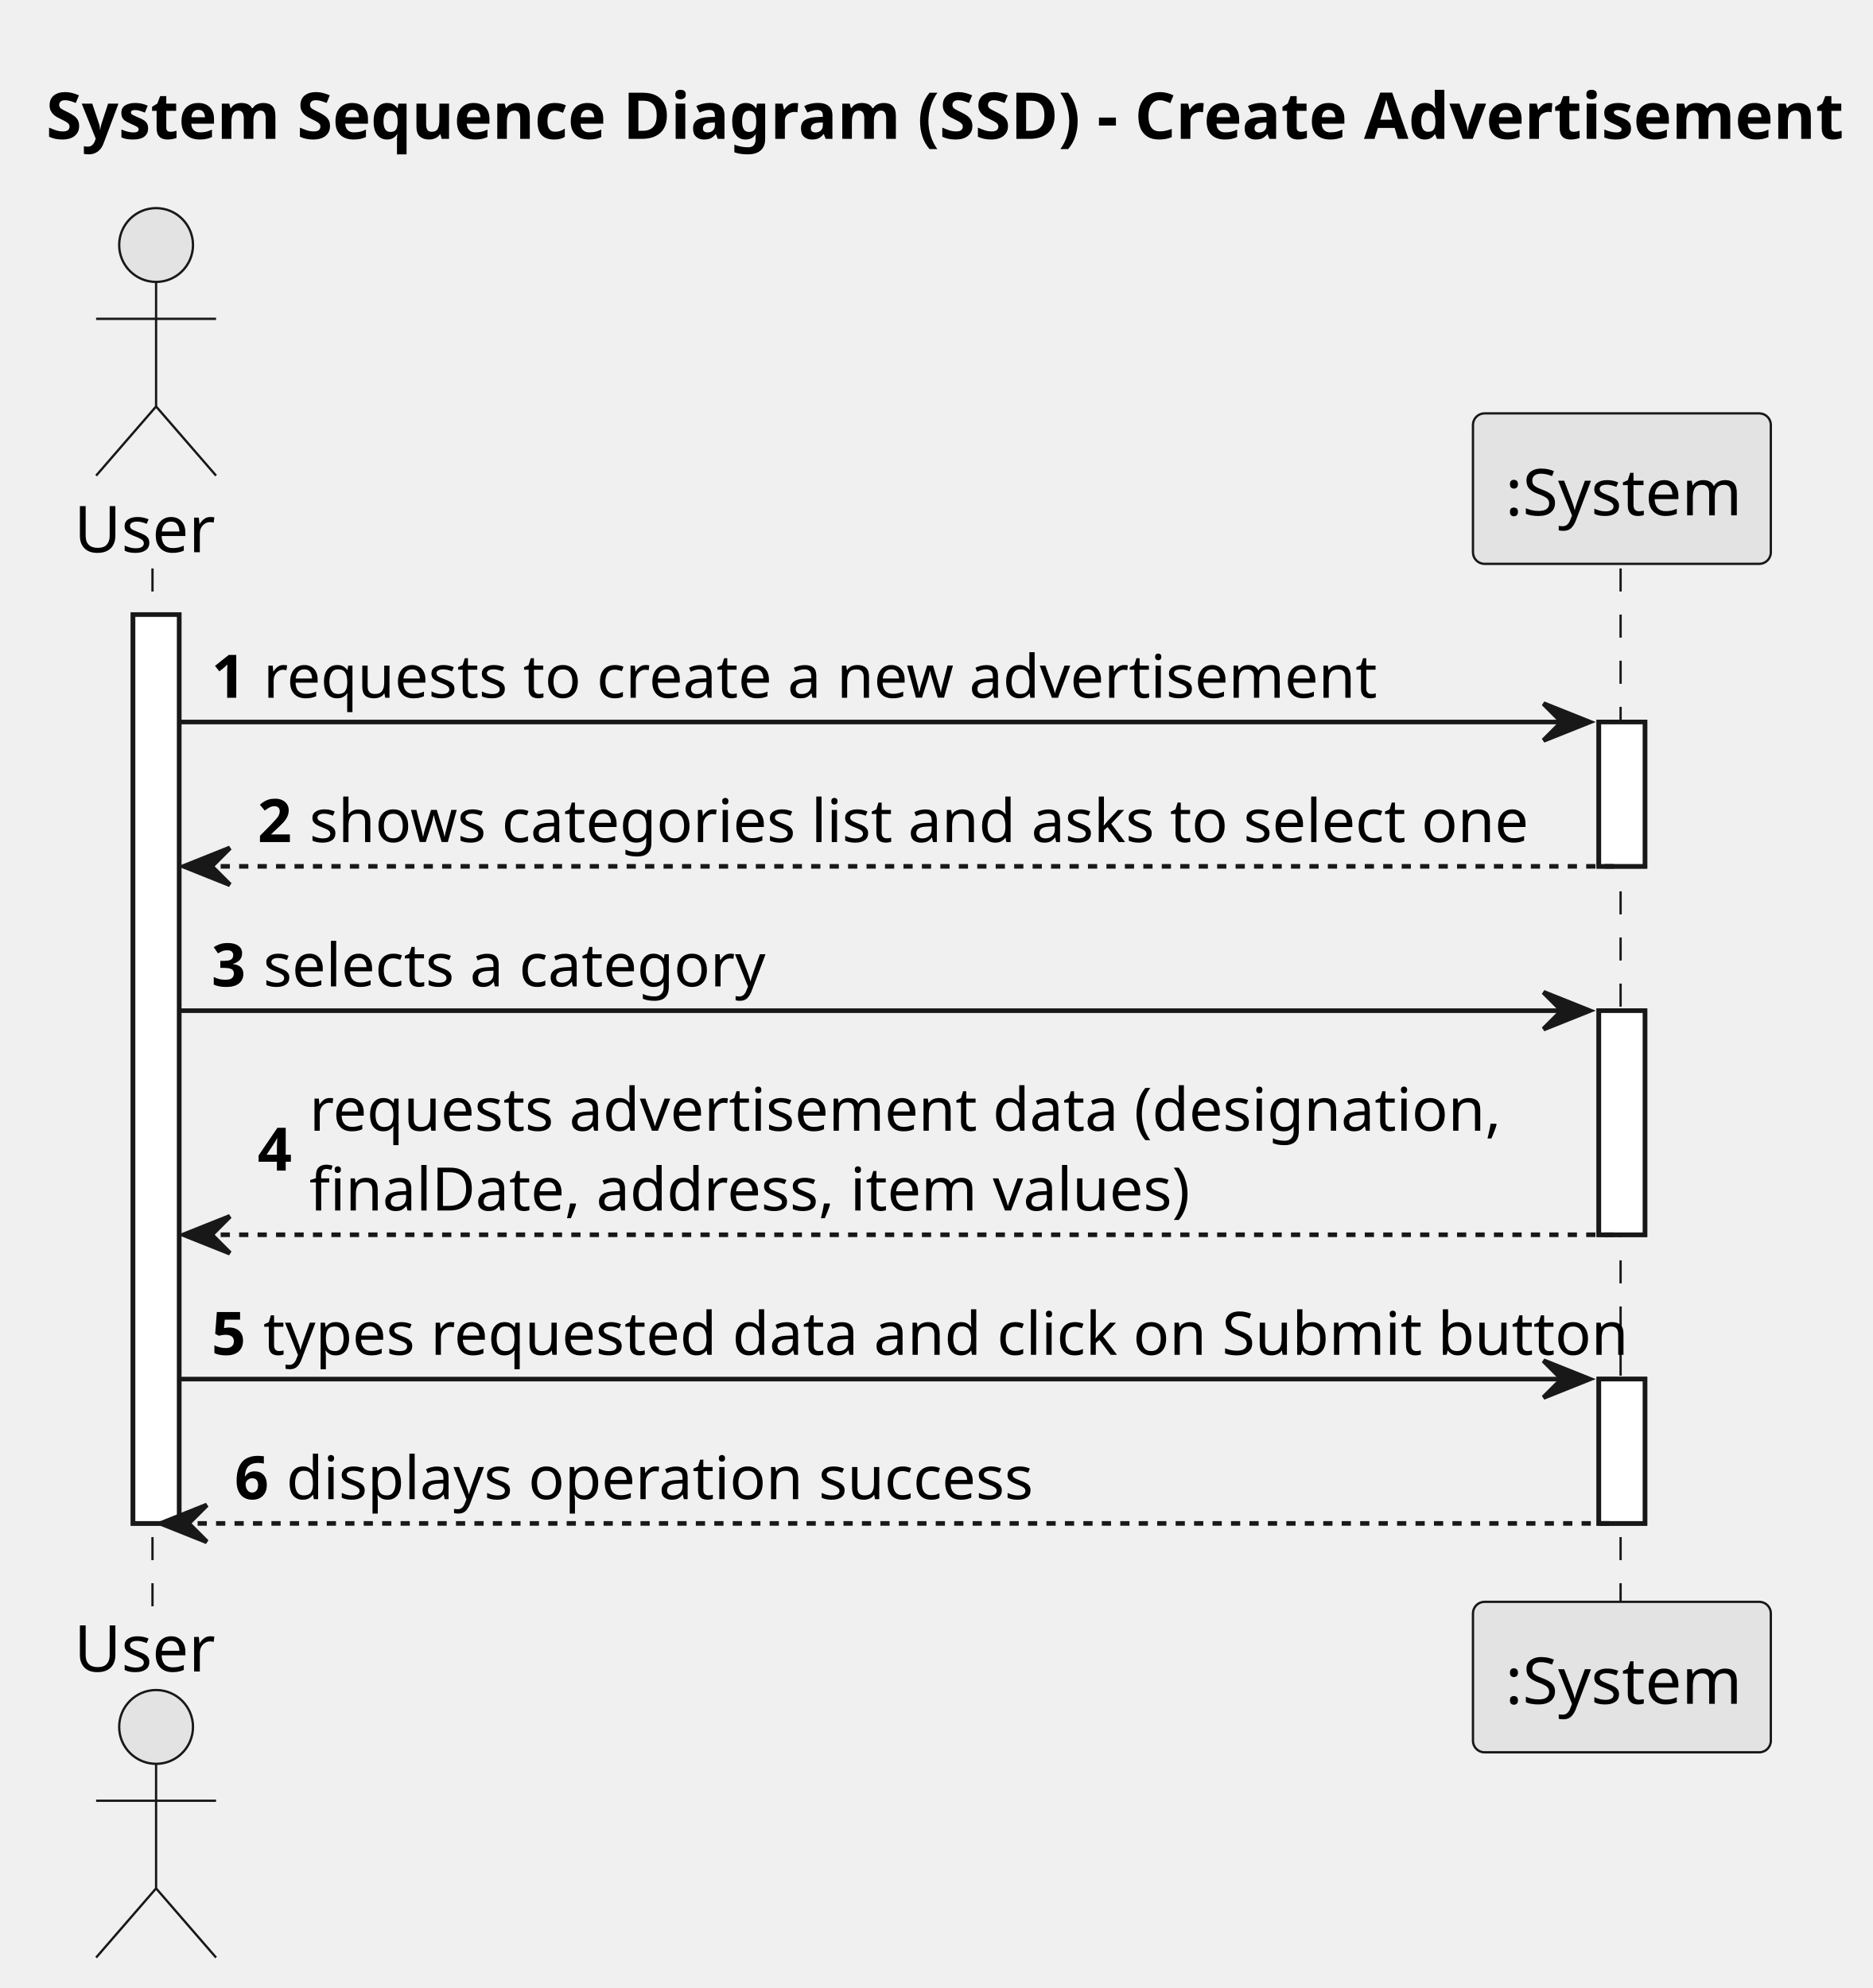
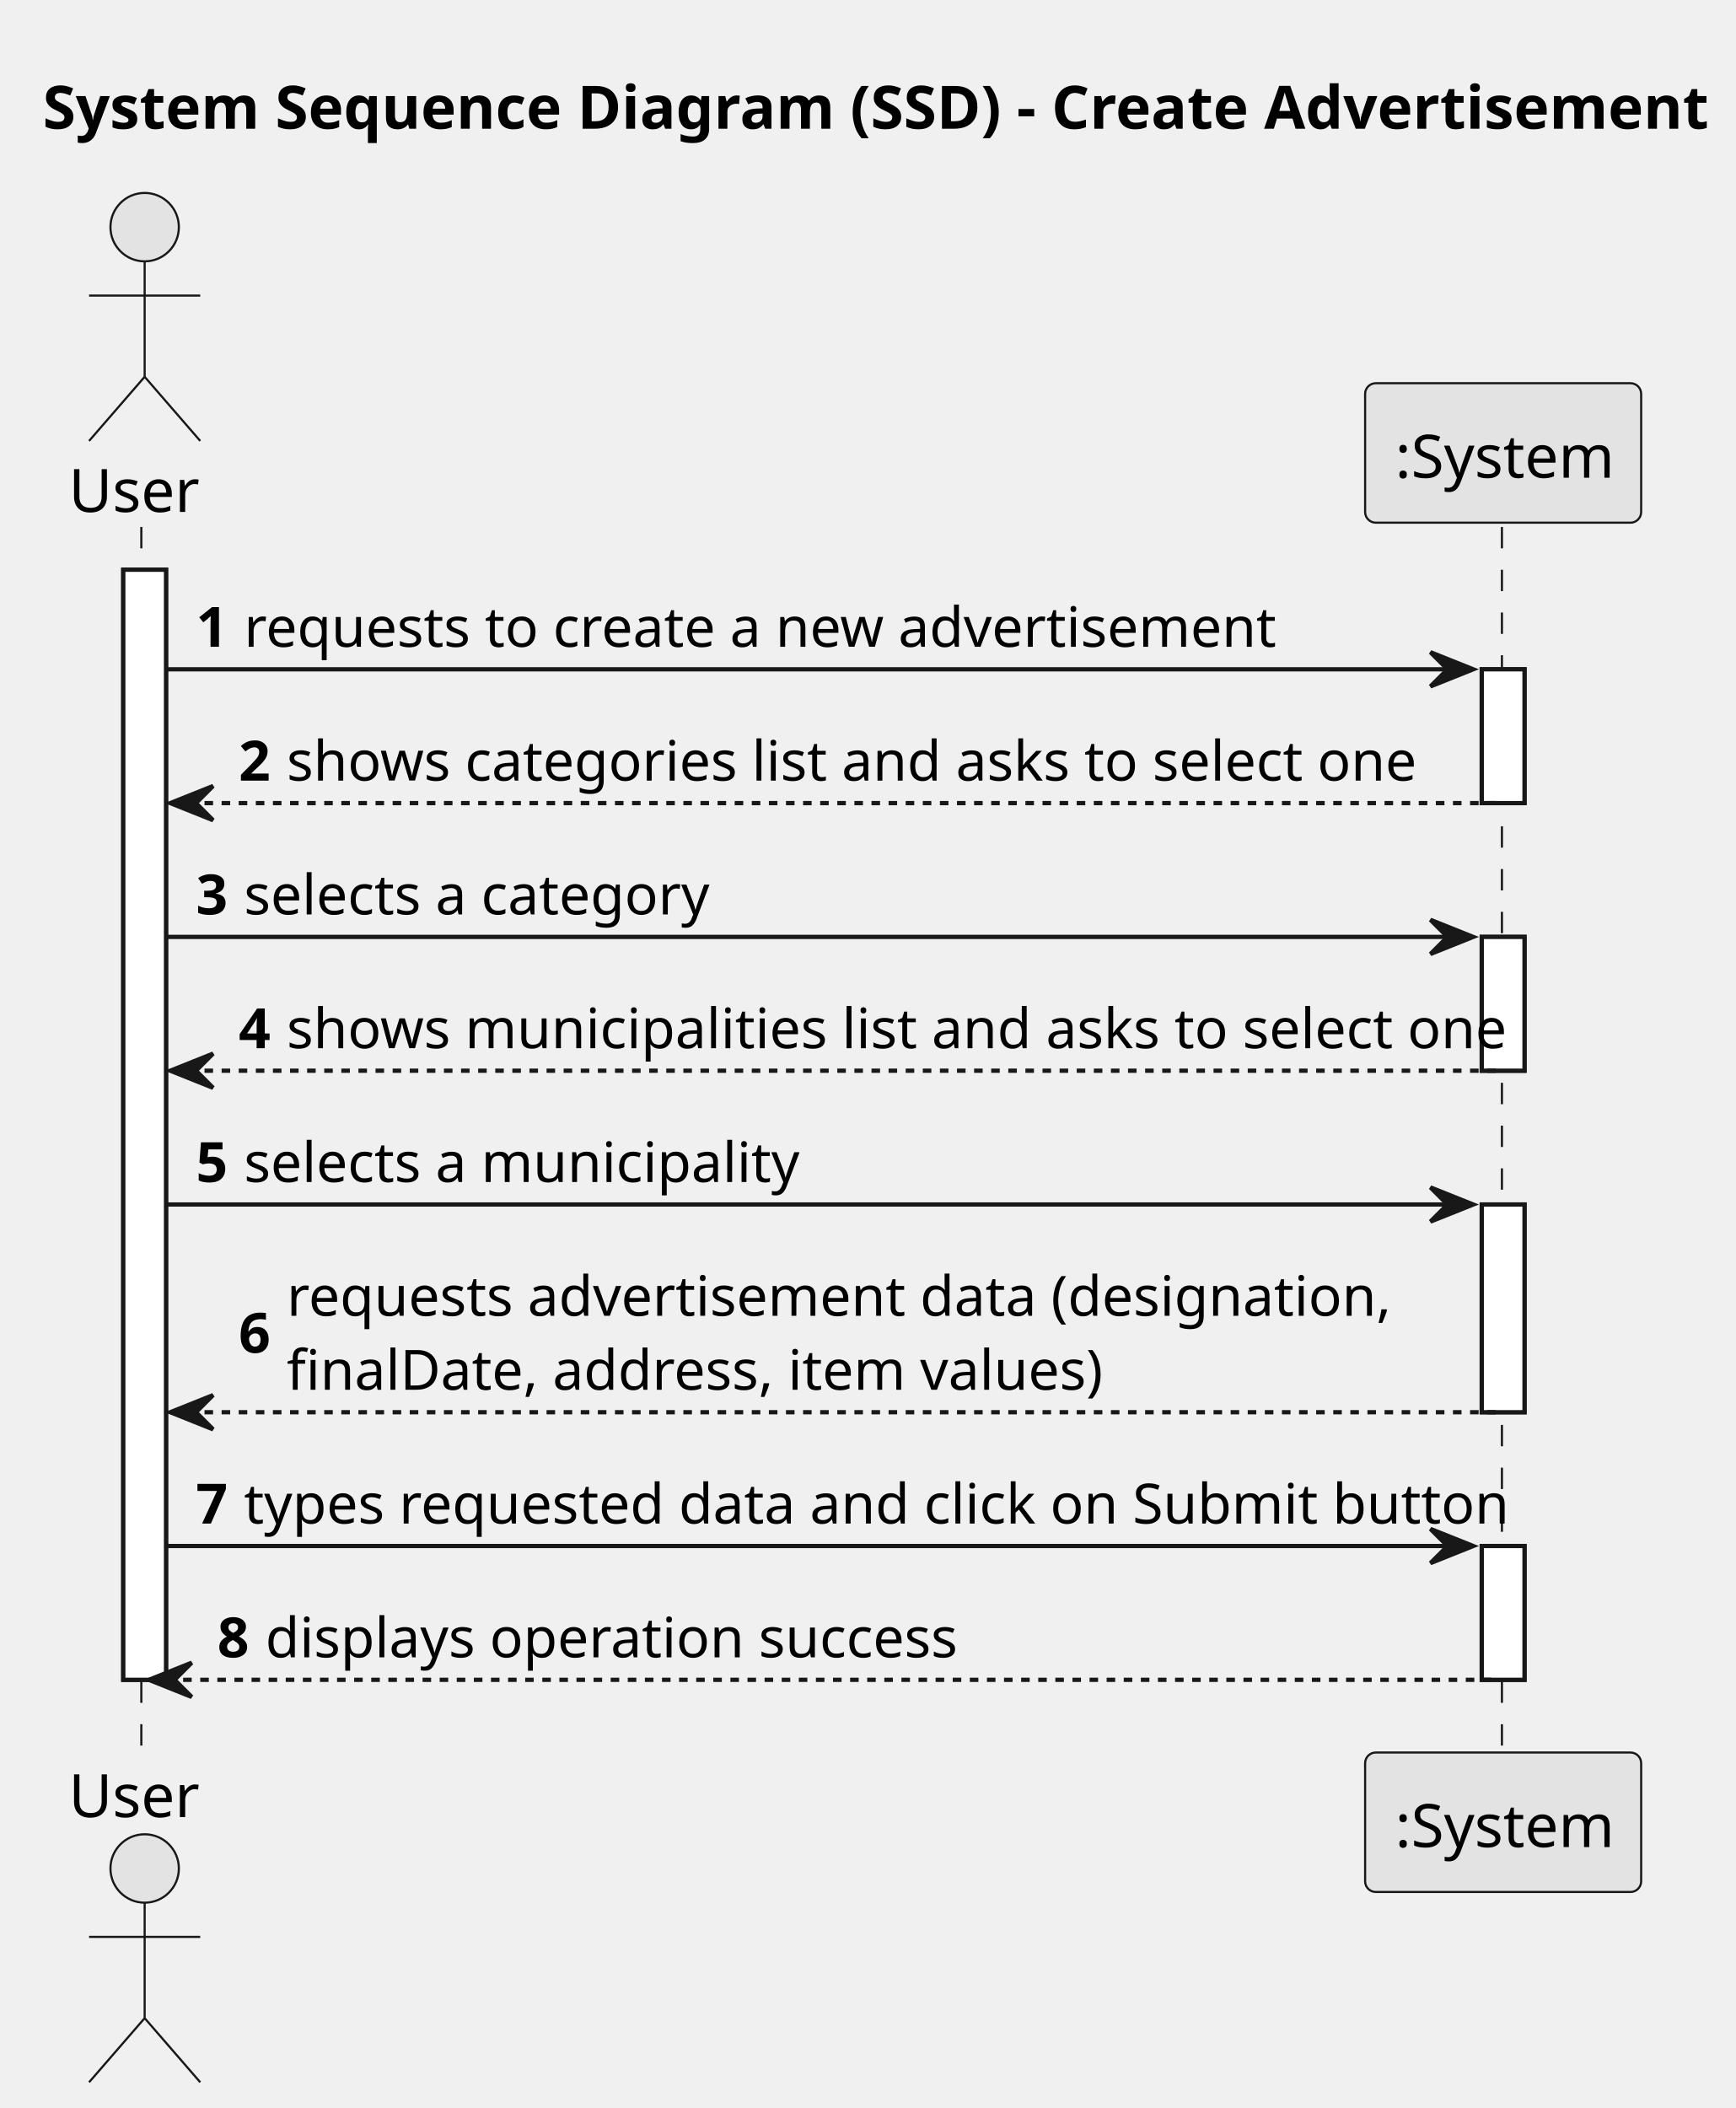
- <svg xmlns="http://www.w3.org/2000/svg" contentStyleType="text/css" height="431px" preserveAspectRatio="none" style="width:406px;height:431px;background:#FFFFFF;" version="1.1" viewBox="0 0 406 431" width="406px" zoomAndPan="magnify">
+ <svg xmlns="http://www.w3.org/2000/svg" contentStyleType="text/css" height="493px" preserveAspectRatio="none" style="width:406px;height:493px;background:#FFFFFF;" version="1.1" viewBox="0 0 406 493" width="406px" zoomAndPan="magnify">
  <defs />
  <g>
    <text fill="#000000" font-family="sans-serif" font-size="14" font-weight="bold" lengthAdjust="spacing" textLength="378.909" x="10" y="30.107">System Sequence Diagram (SSD) - Create Advertisement</text>
-     <rect fill="#FFFFFF" height="197.037" style="stroke:#181818;stroke-width:1.0;" width="10" x="28.834" y="133.242" />
+     <rect fill="#FFFFFF" height="259.619" style="stroke:#181818;stroke-width:1.0;" width="10" x="28.834" y="133.242" />
    <rect fill="#FFFFFF" height="31.291" style="stroke:#181818;stroke-width:1.0;" width="10" x="346.571" y="156.533" />
-     <rect fill="#FFFFFF" height="48.582" style="stroke:#181818;stroke-width:1.0;" width="10" x="346.571" y="219.115" />
-     <rect fill="#FFFFFF" height="31.291" style="stroke:#181818;stroke-width:1.0;" width="10" x="346.571" y="298.988" />
-     <line style="stroke:#181818;stroke-width:0.5;stroke-dasharray:5.0,5.0;" x1="33.055" x2="33.055" y1="123.242" y2="348.279" />
-     <line style="stroke:#181818;stroke-width:0.5;stroke-dasharray:5.0,5.0;" x1="351.289" x2="351.289" y1="123.242" y2="348.279" />
+     <rect fill="#FFFFFF" height="31.291" style="stroke:#181818;stroke-width:1.0;" width="10" x="346.571" y="219.115" />
+     <rect fill="#FFFFFF" height="48.582" style="stroke:#181818;stroke-width:1.0;" width="10" x="346.571" y="281.697" />
+     <rect fill="#FFFFFF" height="31.291" style="stroke:#181818;stroke-width:1.0;" width="10" x="346.571" y="361.57" />
+     <line style="stroke:#181818;stroke-width:0.5;stroke-dasharray:5.0,5.0;" x1="33.055" x2="33.055" y1="123.242" y2="410.861" />
+     <line style="stroke:#181818;stroke-width:0.5;stroke-dasharray:5.0,5.0;" x1="351.289" x2="351.289" y1="123.242" y2="410.861" />
    <text fill="#000000" font-family="sans-serif" font-size="14" lengthAdjust="spacing" textLength="29.559" x="16.055" y="119.728">User</text>
    <ellipse cx="33.834" cy="53.121" fill="#E3E3E3" rx="8" ry="8" style="stroke:#181818;stroke-width:0.5;" />
    <path d="M33.834,61.121 L33.834,88.121 M20.834,69.121 L46.834,69.121 M33.834,88.121 L20.834,103.121 M33.834,88.121 L46.834,103.121 " fill="none" style="stroke:#181818;stroke-width:0.5;" />
-     <text fill="#000000" font-family="sans-serif" font-size="14" lengthAdjust="spacing" textLength="29.559" x="16.055" y="362.387">User</text>
-     <ellipse cx="33.834" cy="374.4" fill="#E3E3E3" rx="8" ry="8" style="stroke:#181818;stroke-width:0.5;" />
-     <path d="M33.834,382.4 L33.834,409.4 M20.834,390.4 L46.834,390.4 M33.834,409.4 L20.834,424.4 M33.834,409.4 L46.834,424.4 " fill="none" style="stroke:#181818;stroke-width:0.5;" />
+     <text fill="#000000" font-family="sans-serif" font-size="14" lengthAdjust="spacing" textLength="29.559" x="16.055" y="424.969">User</text>
+     <ellipse cx="33.834" cy="436.982" fill="#E3E3E3" rx="8" ry="8" style="stroke:#181818;stroke-width:0.5;" />
+     <path d="M33.834,444.982 L33.834,471.982 M20.834,452.982 L46.834,452.982 M33.834,471.982 L20.834,486.982 M33.834,471.982 L46.834,486.982 " fill="none" style="stroke:#181818;stroke-width:0.5;" />
    <rect fill="#E3E3E3" height="32.621" rx="2.5" ry="2.5" style="stroke:#181818;stroke-width:0.5;" width="64.565" x="319.289" y="89.621" />
    <text fill="#000000" font-family="sans-serif" font-size="14" lengthAdjust="spacing" textLength="50.565" x="326.289" y="111.728">:System</text>
-     <rect fill="#E3E3E3" height="32.621" rx="2.5" ry="2.5" style="stroke:#181818;stroke-width:0.5;" width="64.565" x="319.289" y="347.279" />
-     <text fill="#000000" font-family="sans-serif" font-size="14" lengthAdjust="spacing" textLength="50.565" x="326.289" y="369.387">:System</text>
-     <rect fill="#FFFFFF" height="197.037" style="stroke:#181818;stroke-width:1.0;" width="10" x="28.834" y="133.242" />
+     <rect fill="#E3E3E3" height="32.621" rx="2.5" ry="2.5" style="stroke:#181818;stroke-width:0.5;" width="64.565" x="319.289" y="409.861" />
+     <text fill="#000000" font-family="sans-serif" font-size="14" lengthAdjust="spacing" textLength="50.565" x="326.289" y="431.969">:System</text>
+     <rect fill="#FFFFFF" height="259.619" style="stroke:#181818;stroke-width:1.0;" width="10" x="28.834" y="133.242" />
    <rect fill="#FFFFFF" height="31.291" style="stroke:#181818;stroke-width:1.0;" width="10" x="346.571" y="156.533" />
-     <rect fill="#FFFFFF" height="48.582" style="stroke:#181818;stroke-width:1.0;" width="10" x="346.571" y="219.115" />
-     <rect fill="#FFFFFF" height="31.291" style="stroke:#181818;stroke-width:1.0;" width="10" x="346.571" y="298.988" />
+     <rect fill="#FFFFFF" height="31.291" style="stroke:#181818;stroke-width:1.0;" width="10" x="346.571" y="219.115" />
+     <rect fill="#FFFFFF" height="48.582" style="stroke:#181818;stroke-width:1.0;" width="10" x="346.571" y="281.697" />
+     <rect fill="#FFFFFF" height="31.291" style="stroke:#181818;stroke-width:1.0;" width="10" x="346.571" y="361.57" />
    <polygon fill="#181818" points="334.571,152.533,344.571,156.533,334.571,160.533,338.571,156.533" style="stroke:#181818;stroke-width:1.0;" />
    <line style="stroke:#181818;stroke-width:1.0;" x1="38.834" x2="340.571" y1="156.533" y2="156.533" />
    <text fill="#000000" font-family="sans-serif" font-size="13" font-weight="bold" lengthAdjust="spacing" textLength="7.23" x="45.834" y="151.27">1</text>
    <text fill="#000000" font-family="sans-serif" font-size="13" lengthAdjust="spacing" textLength="227.621" x="57.065" y="151.27">requests to create a new advertisement</text>
    <polygon fill="#181818" points="49.834,183.824,39.834,187.824,49.834,191.824,45.834,187.824" style="stroke:#181818;stroke-width:1.0;" />
    <line style="stroke:#181818;stroke-width:1.0;stroke-dasharray:2.0,2.0;" x1="43.834" x2="350.571" y1="187.824" y2="187.824" />
    <text fill="#000000" font-family="sans-serif" font-size="13" font-weight="bold" lengthAdjust="spacing" textLength="7.23" x="55.834" y="182.561">2</text>
    <text fill="#000000" font-family="sans-serif" font-size="13" lengthAdjust="spacing" textLength="252.91" x="67.064" y="182.561">shows categories list and asks to select one</text>
    <polygon fill="#181818" points="334.571,215.115,344.571,219.115,334.571,223.115,338.571,219.115" style="stroke:#181818;stroke-width:1.0;" />
    <line style="stroke:#181818;stroke-width:1.0;" x1="38.834" x2="340.571" y1="219.115" y2="219.115" />
    <text fill="#000000" font-family="sans-serif" font-size="13" font-weight="bold" lengthAdjust="spacing" textLength="7.23" x="45.834" y="213.852">3</text>
    <text fill="#000000" font-family="sans-serif" font-size="13" lengthAdjust="spacing" textLength="104.774" x="57.065" y="213.852">selects a category</text>
-     <polygon fill="#181818" points="49.834,263.697,39.834,267.697,49.834,271.697,45.834,267.697" style="stroke:#181818;stroke-width:1.0;" />
-     <line style="stroke:#181818;stroke-width:1.0;stroke-dasharray:2.0,2.0;" x1="43.834" x2="350.571" y1="267.697" y2="267.697" />
-     <text fill="#000000" font-family="sans-serif" font-size="13" font-weight="bold" lengthAdjust="spacing" textLength="7.23" x="55.834" y="253.789">4</text>
-     <text fill="#000000" font-family="sans-serif" font-size="13" lengthAdjust="spacing" textLength="242.087" x="67.064" y="245.144">requests advertisement data (designation,</text>
-     <text fill="#000000" font-family="sans-serif" font-size="13" lengthAdjust="spacing" textLength="182.083" x="67.064" y="262.435">finalDate, address, item values)</text>
-     <polygon fill="#181818" points="334.571,294.988,344.571,298.988,334.571,302.988,338.571,298.988" style="stroke:#181818;stroke-width:1.0;" />
-     <line style="stroke:#181818;stroke-width:1.0;" x1="38.834" x2="340.571" y1="298.988" y2="298.988" />
-     <text fill="#000000" font-family="sans-serif" font-size="13" font-weight="bold" lengthAdjust="spacing" textLength="7.23" x="45.834" y="293.726">5</text>
-     <text fill="#000000" font-family="sans-serif" font-size="13" lengthAdjust="spacing" textLength="277.507" x="57.065" y="293.726">types requested data and click on Submit button</text>
-     <polygon fill="#181818" points="44.834,326.279,34.834,330.279,44.834,334.279,40.834,330.279" style="stroke:#181818;stroke-width:1.0;" />
-     <line style="stroke:#181818;stroke-width:1.0;stroke-dasharray:2.0,2.0;" x1="38.834" x2="350.571" y1="330.279" y2="330.279" />
-     <text fill="#000000" font-family="sans-serif" font-size="13" font-weight="bold" lengthAdjust="spacing" textLength="7.23" x="50.834" y="325.017">6</text>
-     <text fill="#000000" font-family="sans-serif" font-size="13" lengthAdjust="spacing" textLength="155.359" x="62.065" y="325.017">displays operation success</text>
+     <polygon fill="#181818" points="49.834,246.406,39.834,250.406,49.834,254.406,45.834,250.406" style="stroke:#181818;stroke-width:1.0;" />
+     <line style="stroke:#181818;stroke-width:1.0;stroke-dasharray:2.0,2.0;" x1="43.834" x2="350.571" y1="250.406" y2="250.406" />
+     <text fill="#000000" font-family="sans-serif" font-size="13" font-weight="bold" lengthAdjust="spacing" textLength="7.23" x="55.834" y="245.144">4</text>
+     <text fill="#000000" font-family="sans-serif" font-size="13" lengthAdjust="spacing" textLength="270.962" x="67.064" y="245.144">shows municipalities list and asks to select one</text>
+     <polygon fill="#181818" points="334.571,277.697,344.571,281.697,334.571,285.697,338.571,281.697" style="stroke:#181818;stroke-width:1.0;" />
+     <line style="stroke:#181818;stroke-width:1.0;" x1="38.834" x2="340.571" y1="281.697" y2="281.697" />
+     <text fill="#000000" font-family="sans-serif" font-size="13" font-weight="bold" lengthAdjust="spacing" textLength="7.23" x="45.834" y="276.435">5</text>
+     <text fill="#000000" font-family="sans-serif" font-size="13" lengthAdjust="spacing" textLength="122.827" x="57.065" y="276.435">selects a municipality</text>
+     <polygon fill="#181818" points="49.834,326.279,39.834,330.279,49.834,334.279,45.834,330.279" style="stroke:#181818;stroke-width:1.0;" />
+     <line style="stroke:#181818;stroke-width:1.0;stroke-dasharray:2.0,2.0;" x1="43.834" x2="350.571" y1="330.279" y2="330.279" />
+     <text fill="#000000" font-family="sans-serif" font-size="13" font-weight="bold" lengthAdjust="spacing" textLength="7.23" x="55.834" y="316.371">6</text>
+     <text fill="#000000" font-family="sans-serif" font-size="13" lengthAdjust="spacing" textLength="242.087" x="67.064" y="307.726">requests advertisement data (designation,</text>
+     <text fill="#000000" font-family="sans-serif" font-size="13" lengthAdjust="spacing" textLength="182.083" x="67.064" y="325.017">finalDate, address, item values)</text>
+     <polygon fill="#181818" points="334.571,357.57,344.571,361.57,334.571,365.57,338.571,361.57" style="stroke:#181818;stroke-width:1.0;" />
+     <line style="stroke:#181818;stroke-width:1.0;" x1="38.834" x2="340.571" y1="361.57" y2="361.57" />
+     <text fill="#000000" font-family="sans-serif" font-size="13" font-weight="bold" lengthAdjust="spacing" textLength="7.23" x="45.834" y="356.308">7</text>
+     <text fill="#000000" font-family="sans-serif" font-size="13" lengthAdjust="spacing" textLength="277.507" x="57.065" y="356.308">types requested data and click on Submit button</text>
+     <polygon fill="#181818" points="44.834,388.861,34.834,392.861,44.834,396.861,40.834,392.861" style="stroke:#181818;stroke-width:1.0;" />
+     <line style="stroke:#181818;stroke-width:1.0;stroke-dasharray:2.0,2.0;" x1="38.834" x2="350.571" y1="392.861" y2="392.861" />
+     <text fill="#000000" font-family="sans-serif" font-size="13" font-weight="bold" lengthAdjust="spacing" textLength="7.23" x="50.834" y="387.599">8</text>
+     <text fill="#000000" font-family="sans-serif" font-size="13" lengthAdjust="spacing" textLength="155.359" x="62.065" y="387.599">displays operation success</text>
  </g>
</svg>
